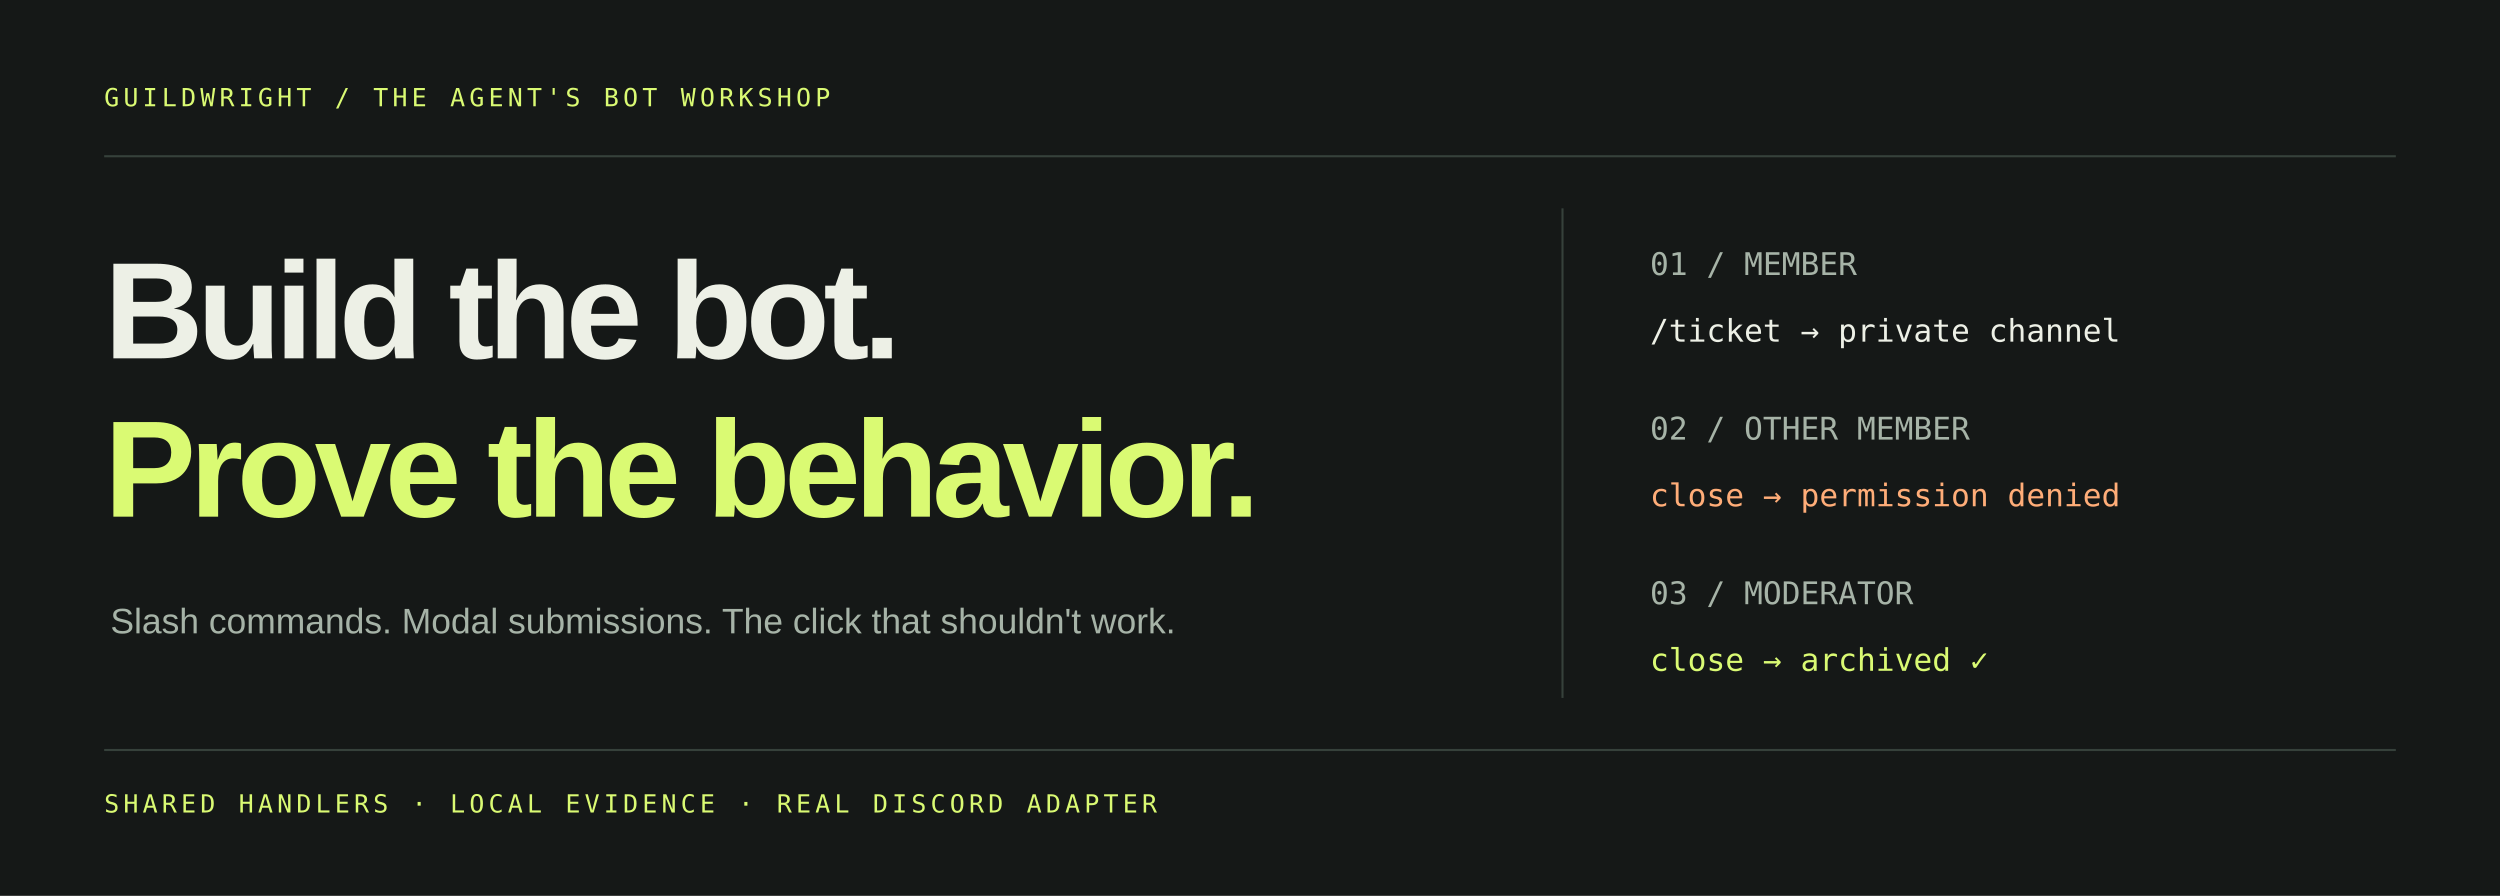
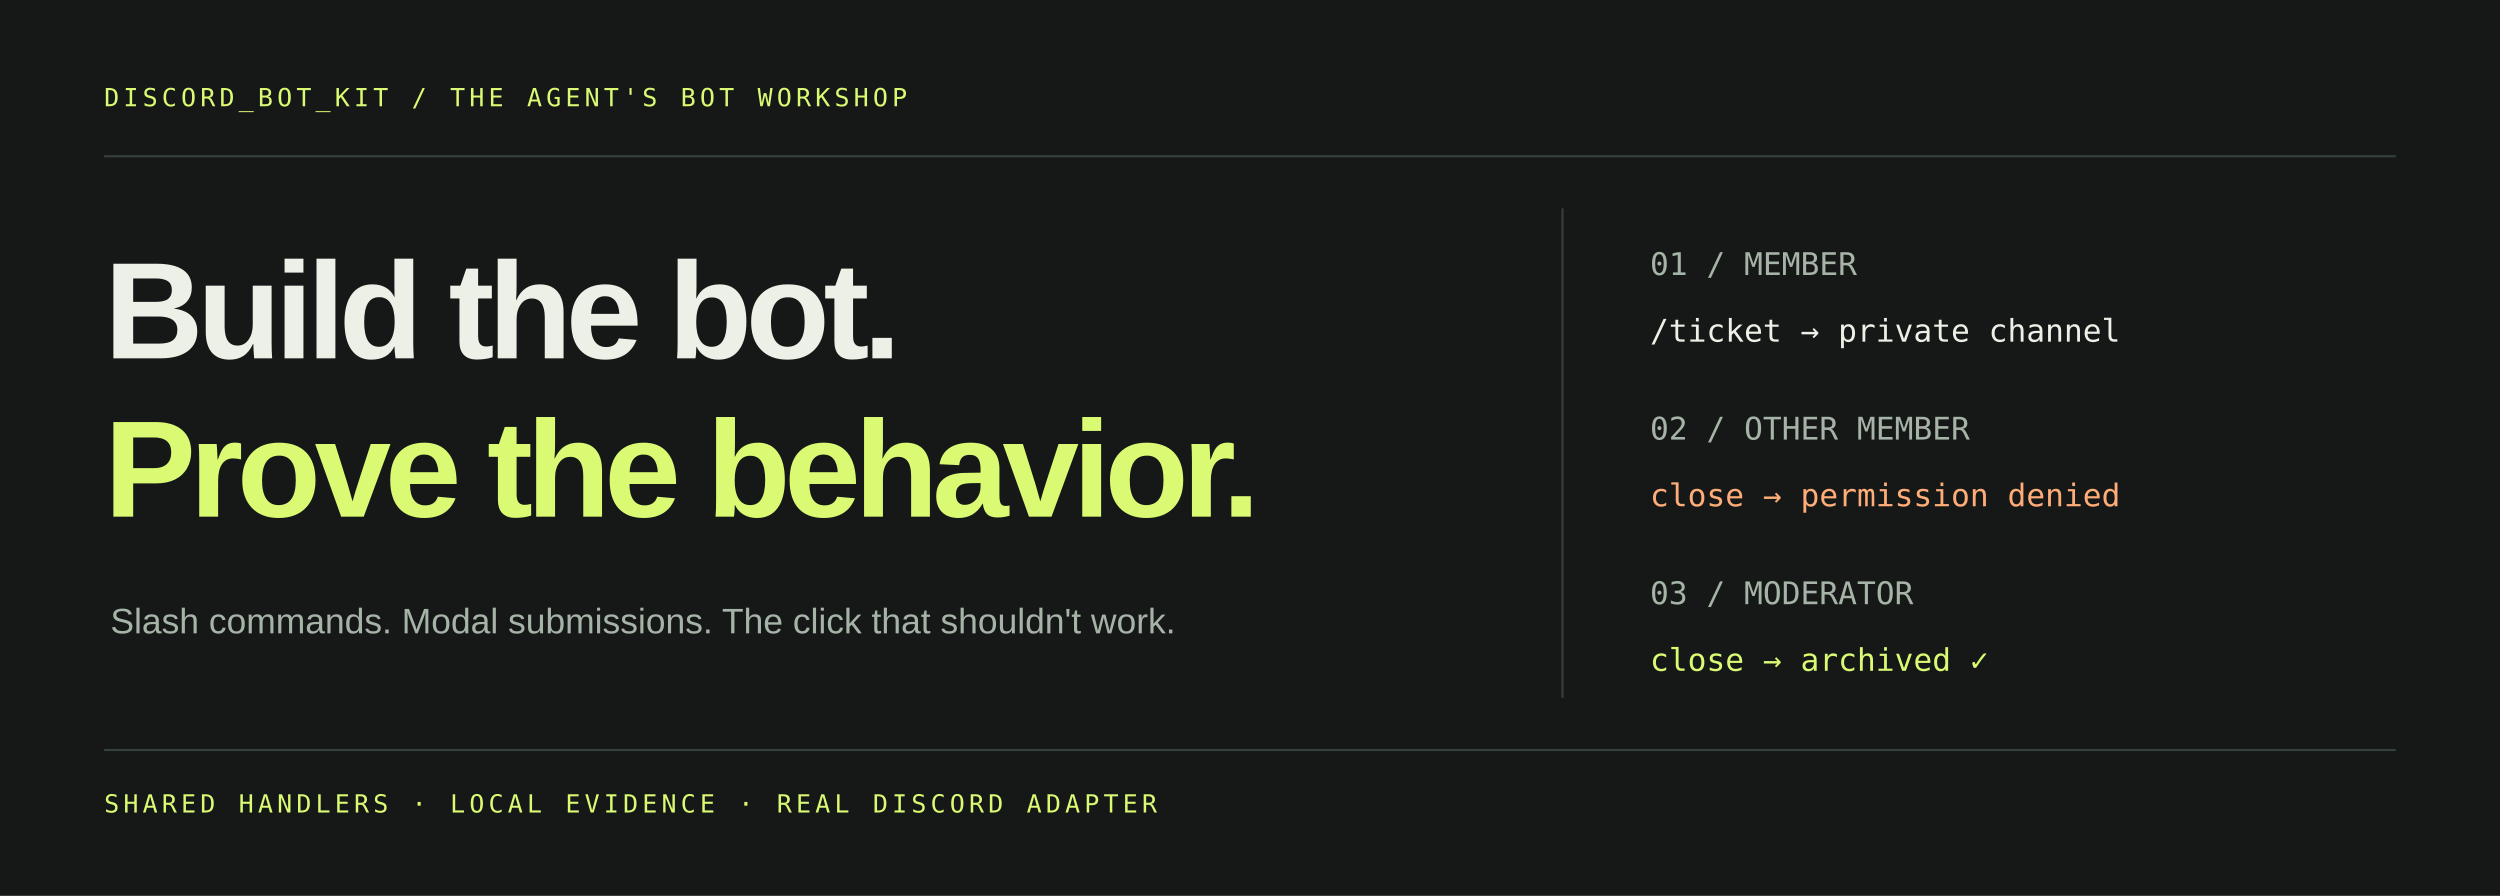
- <svg xmlns="http://www.w3.org/2000/svg" width="1200" height="430" viewBox="0 0 1200 430" role="img" aria-label="Guildwright. Build the bot. Prove the behavior. A local workshop for coding agents.">
+ <svg xmlns="http://www.w3.org/2000/svg" width="1200" height="430" viewBox="0 0 1200 430" role="img" aria-label="Discord Bot Kit. Build the bot. Prove the behavior. A local workshop for coding agents.">
  <rect width="1200" height="430" fill="#151817" />
  <g fill="none" stroke="#36413b">
    <path d="M50 75H1150M50 360H1150M750 100V335" />
  </g>
  <g fill="#dafa73" font-family="monospace" font-size="12" letter-spacing="2">
-     <text x="50" y="51">GUILDWRIGHT / THE AGENT'S BOT WORKSHOP</text>
+     <text x="50" y="51">DISCORD_BOT_KIT / THE AGENT'S BOT WORKSHOP</text>
    <text x="50" y="390">SHARED HANDLERS · LOCAL EVIDENCE · REAL DISCORD ADAPTER</text>
  </g>
  <g fill="#edf0e6" font-family="Arial,Helvetica,sans-serif" font-size="66" font-weight="700" letter-spacing="-3">
    <text x="50" y="172">Build the bot.</text>
    <text x="50" y="248" fill="#dafa73">Prove the behavior.</text>
  </g>
  <text x="53" y="304" fill="#a6b3a7" font-family="Arial,Helvetica,sans-serif" font-size="17">Slash commands. Modal submissions. The click that shouldn't work.</text>
  <g font-family="monospace" font-size="15">
    <text x="792" y="132" fill="#a6b3a7">01 / MEMBER</text>
    <text x="792" y="164" fill="#edf0e6">/ticket → private channel</text>
    <text x="792" y="211" fill="#a6b3a7">02 / OTHER MEMBER</text>
    <text x="792" y="243" fill="#ffad78">close → permission denied</text>
    <text x="792" y="290" fill="#a6b3a7">03 / MODERATOR</text>
    <text x="792" y="322" fill="#dafa73">close → archived ✓</text>
  </g>
</svg>
